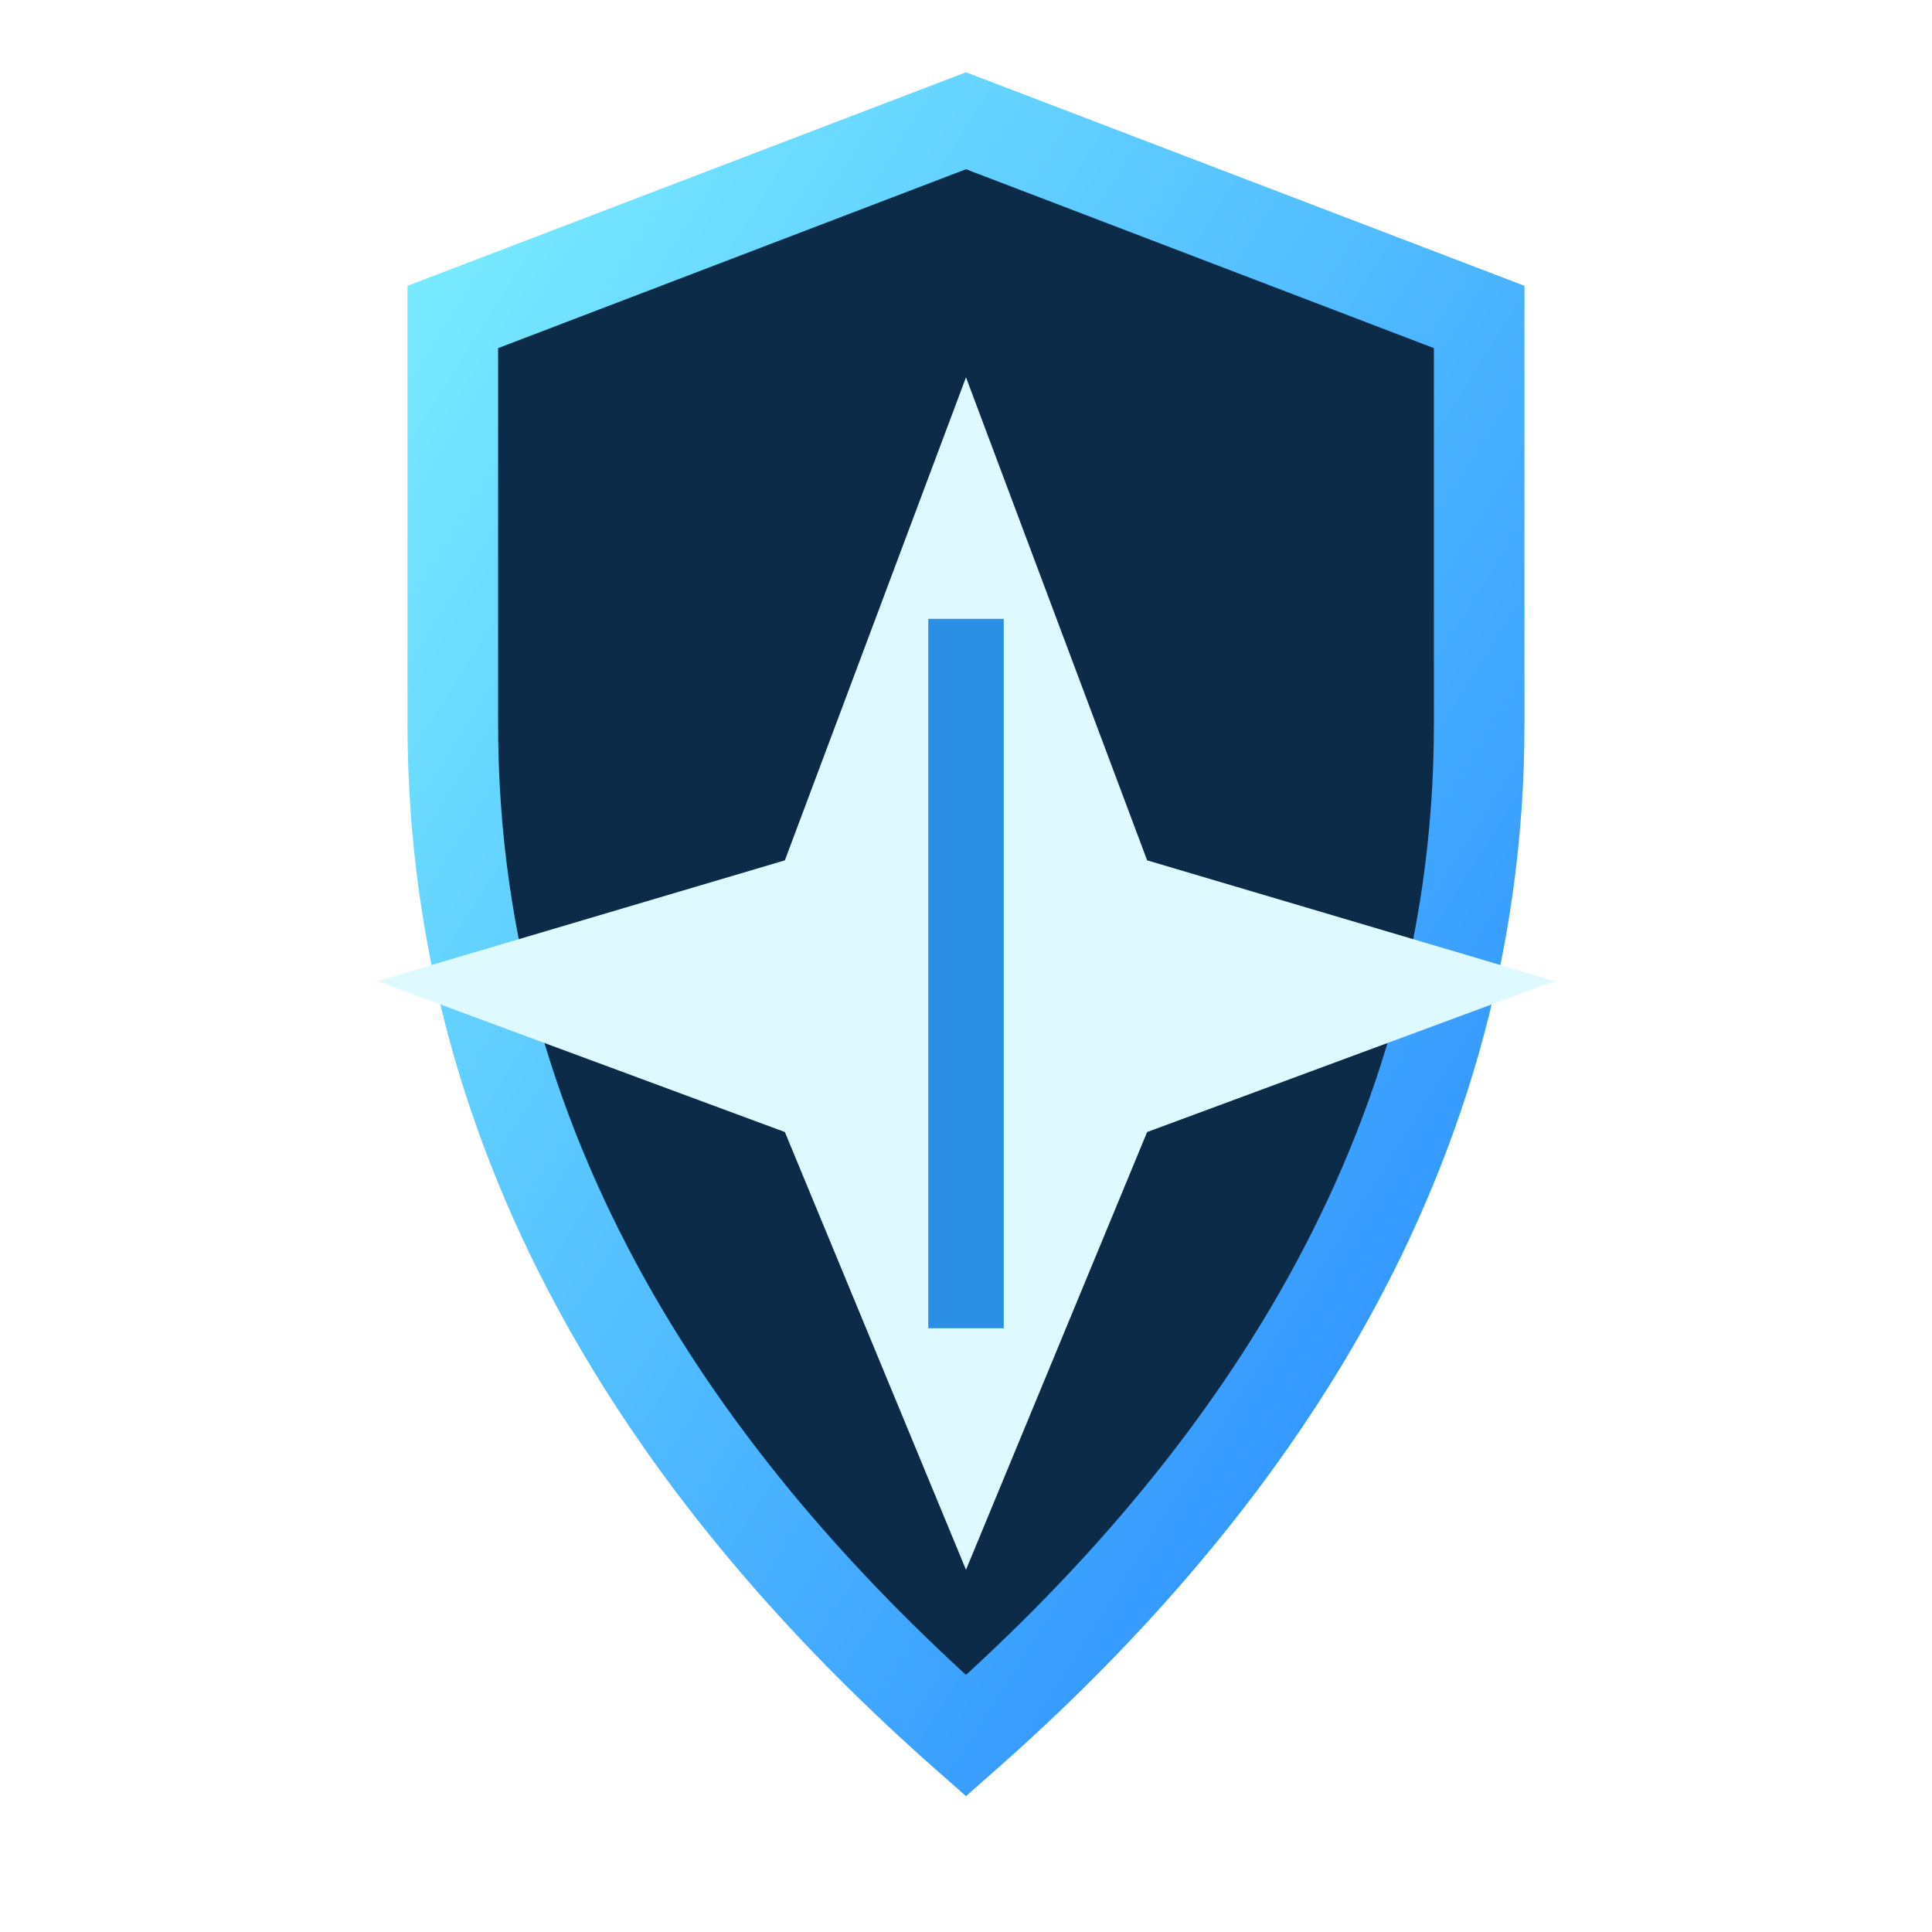
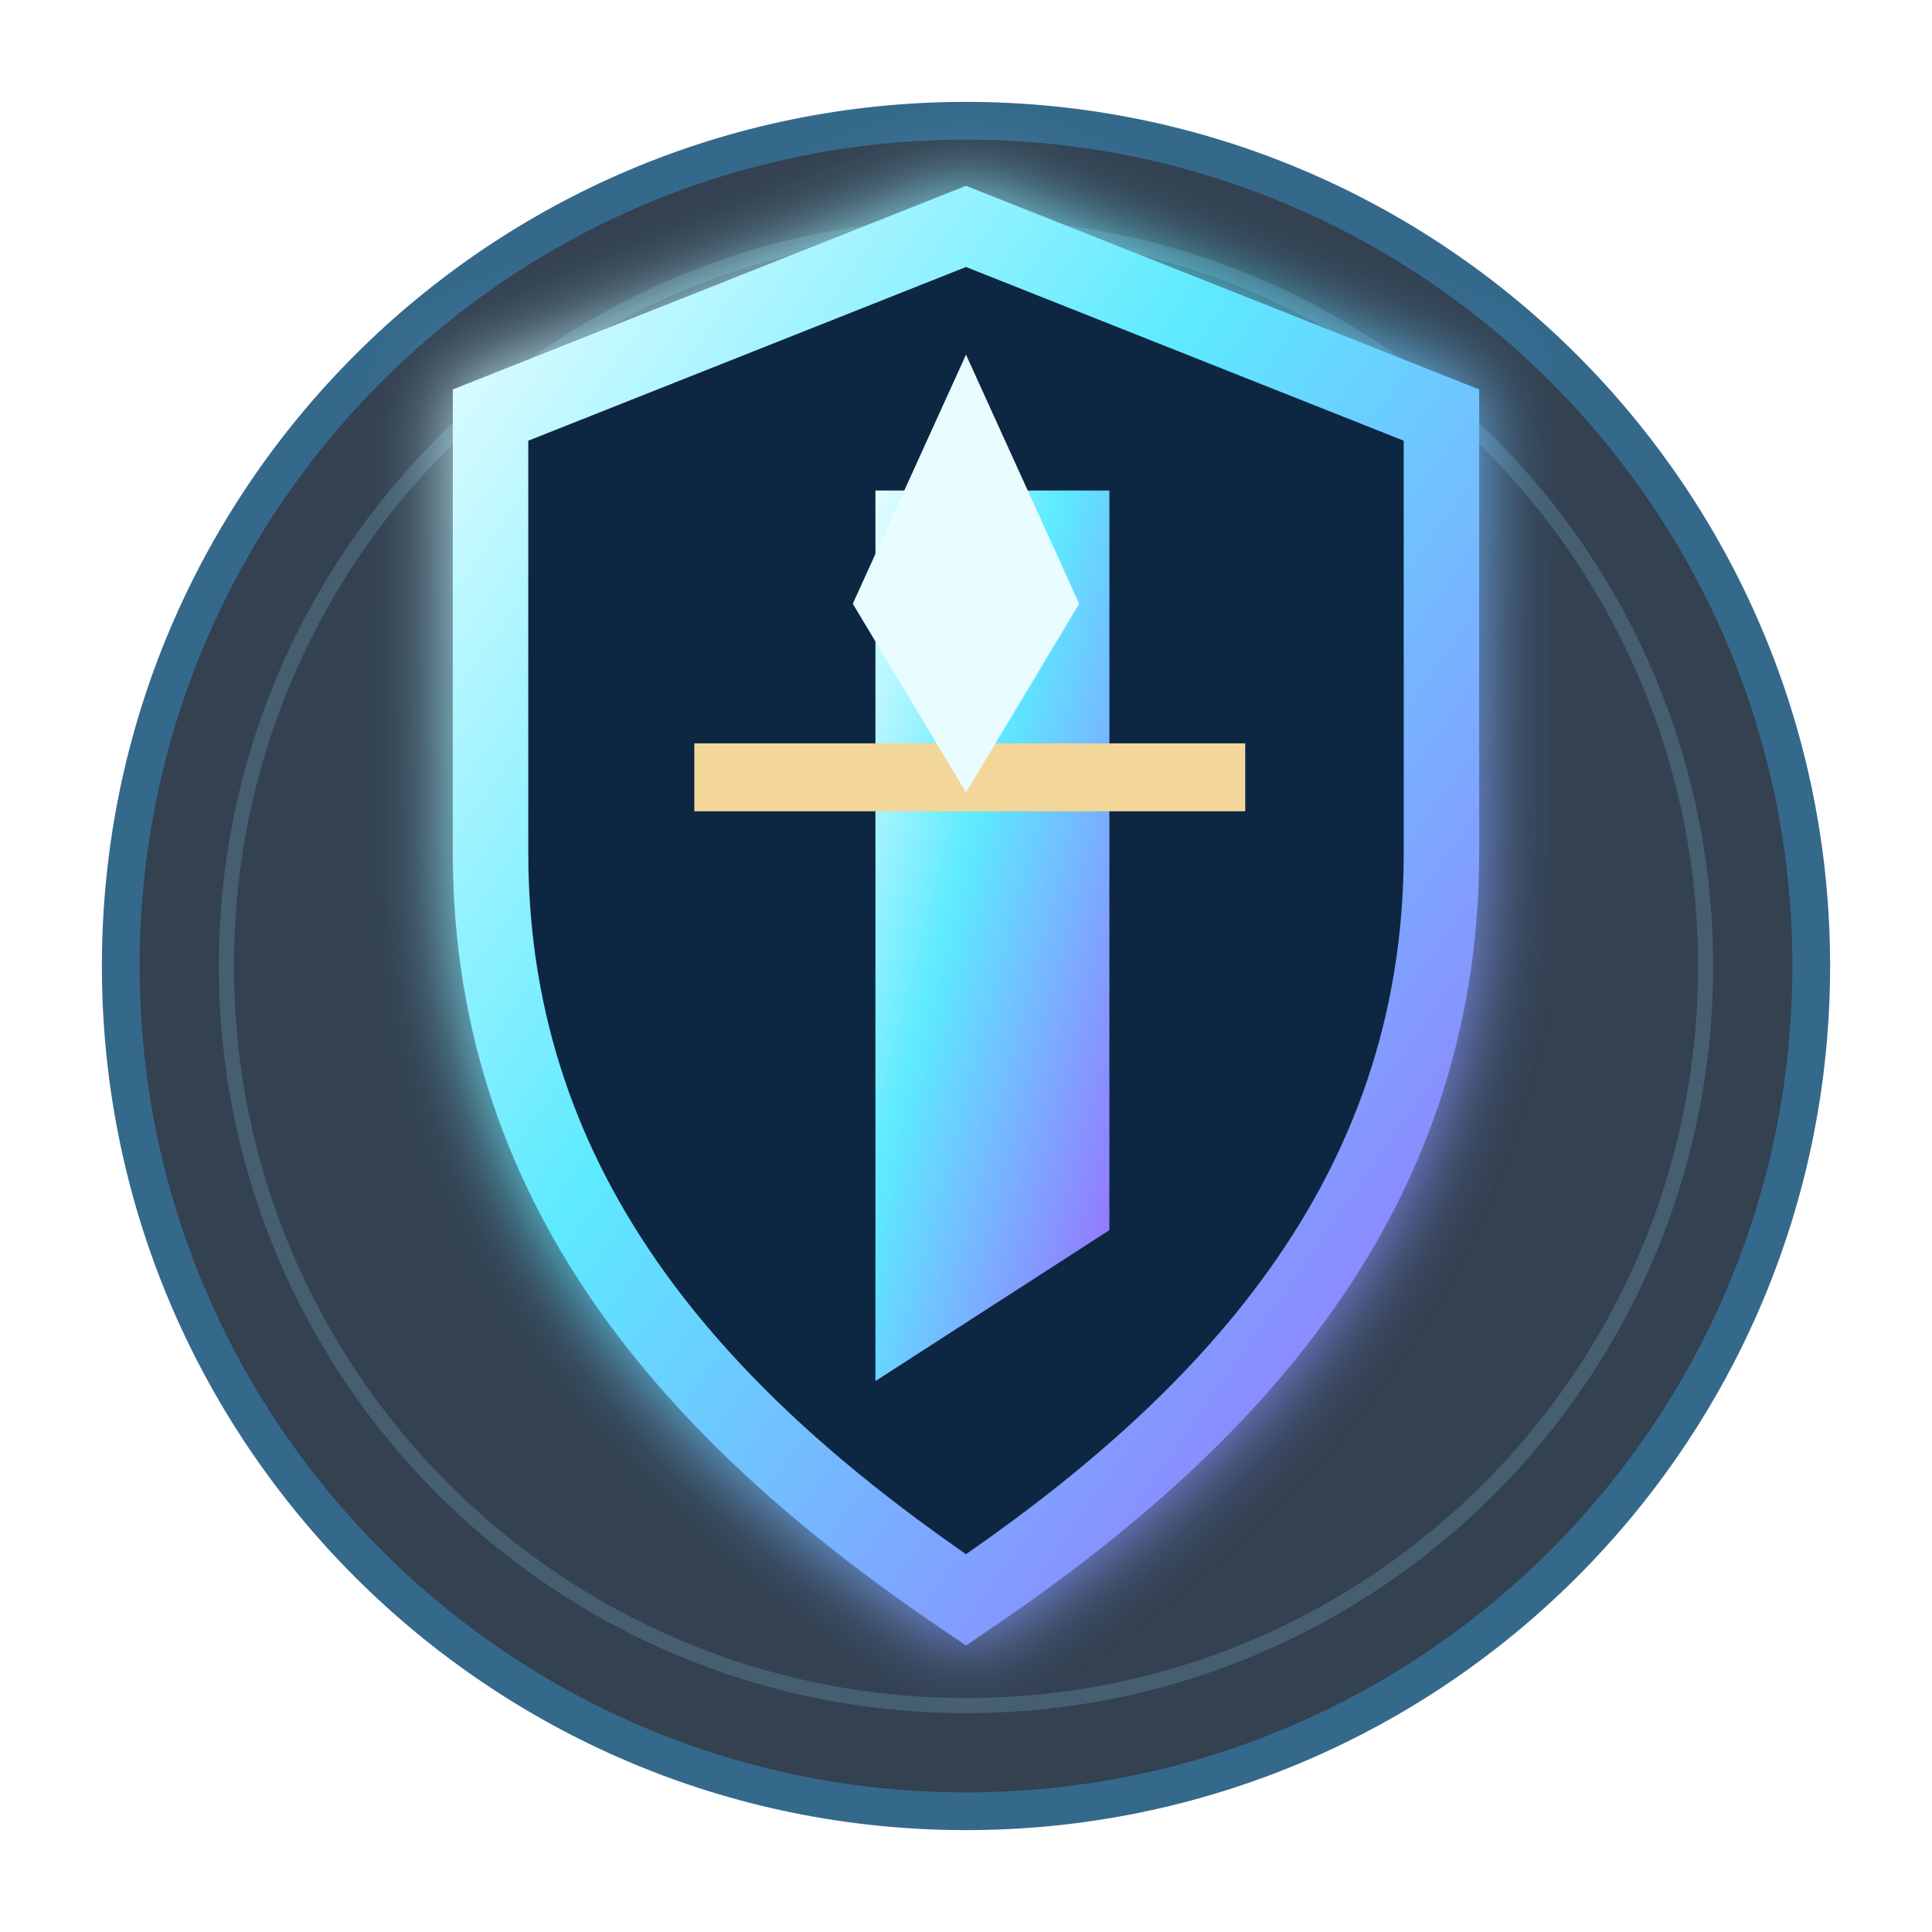
- <svg xmlns="http://www.w3.org/2000/svg" viewBox="0 0 128 128">
+ <svg xmlns="http://www.w3.org/2000/svg" width="256" height="256" viewBox="0 0 256 256">
  <defs>
-     <linearGradient id="a" x2="1" y2="1">
-       <stop stop-color="#7beeff" />
-       <stop offset="1" stop-color="#2586ff" />
+     <linearGradient id="g" x1="0" y1="0" x2="1" y2="1">
+       <stop stop-color="#e5fdff" />
+       <stop offset=".4" stop-color="#5deaff" />
+       <stop offset="1" stop-color="#9b68ff" />
    </linearGradient>
+     <filter id="glow" x="-100%" y="-100%" width="300%" height="300%">
+       <feGaussianBlur stdDeviation="5" result="b" />
+       <feMerge>
+         <feMergeNode in="b" />
+         <feMergeNode in="SourceGraphic" />
+       </feMerge>
+     </filter>
  </defs>
-   <path d="M64 8 98 21v27c0 30-17 52-34 67C47 100 30 78 30 48V21Z" fill="#0b2b49" stroke="url(#a)" stroke-width="6" />
-   <path d="m64 25 12 32 27 8-27 10-12 29-12-29-27-10 27-8Z" fill="#dffaff" />
-   <path d="M64 41v47" stroke="#2a8fe5" stroke-width="5" />
+   <circle cx="128" cy="128" r="112" fill="#07182b" fill-opacity=".82" stroke="#35698c" stroke-width="5" />
+   <circle cx="128" cy="128" r="98" fill="none" stroke="#94dff4" stroke-opacity=".19" stroke-width="2" />
+   <g filter="url(#glow)">
+     <path d="M128 30 191 55v58c0 46-29 76-63 99-34-23-63-53-63-99V55Z" fill="#0c2842" stroke="url(#g)" stroke-width="10" />
+     <path d="M116 65v118l31-20V65Z" fill="url(#g)" />
+     <path d="M92 103h73" stroke="#f3d69a" stroke-width="9" />
+     <path d="m128 47 15 33-15 25-15-25Z" fill="#e9fcff" />
+   </g>
</svg>
